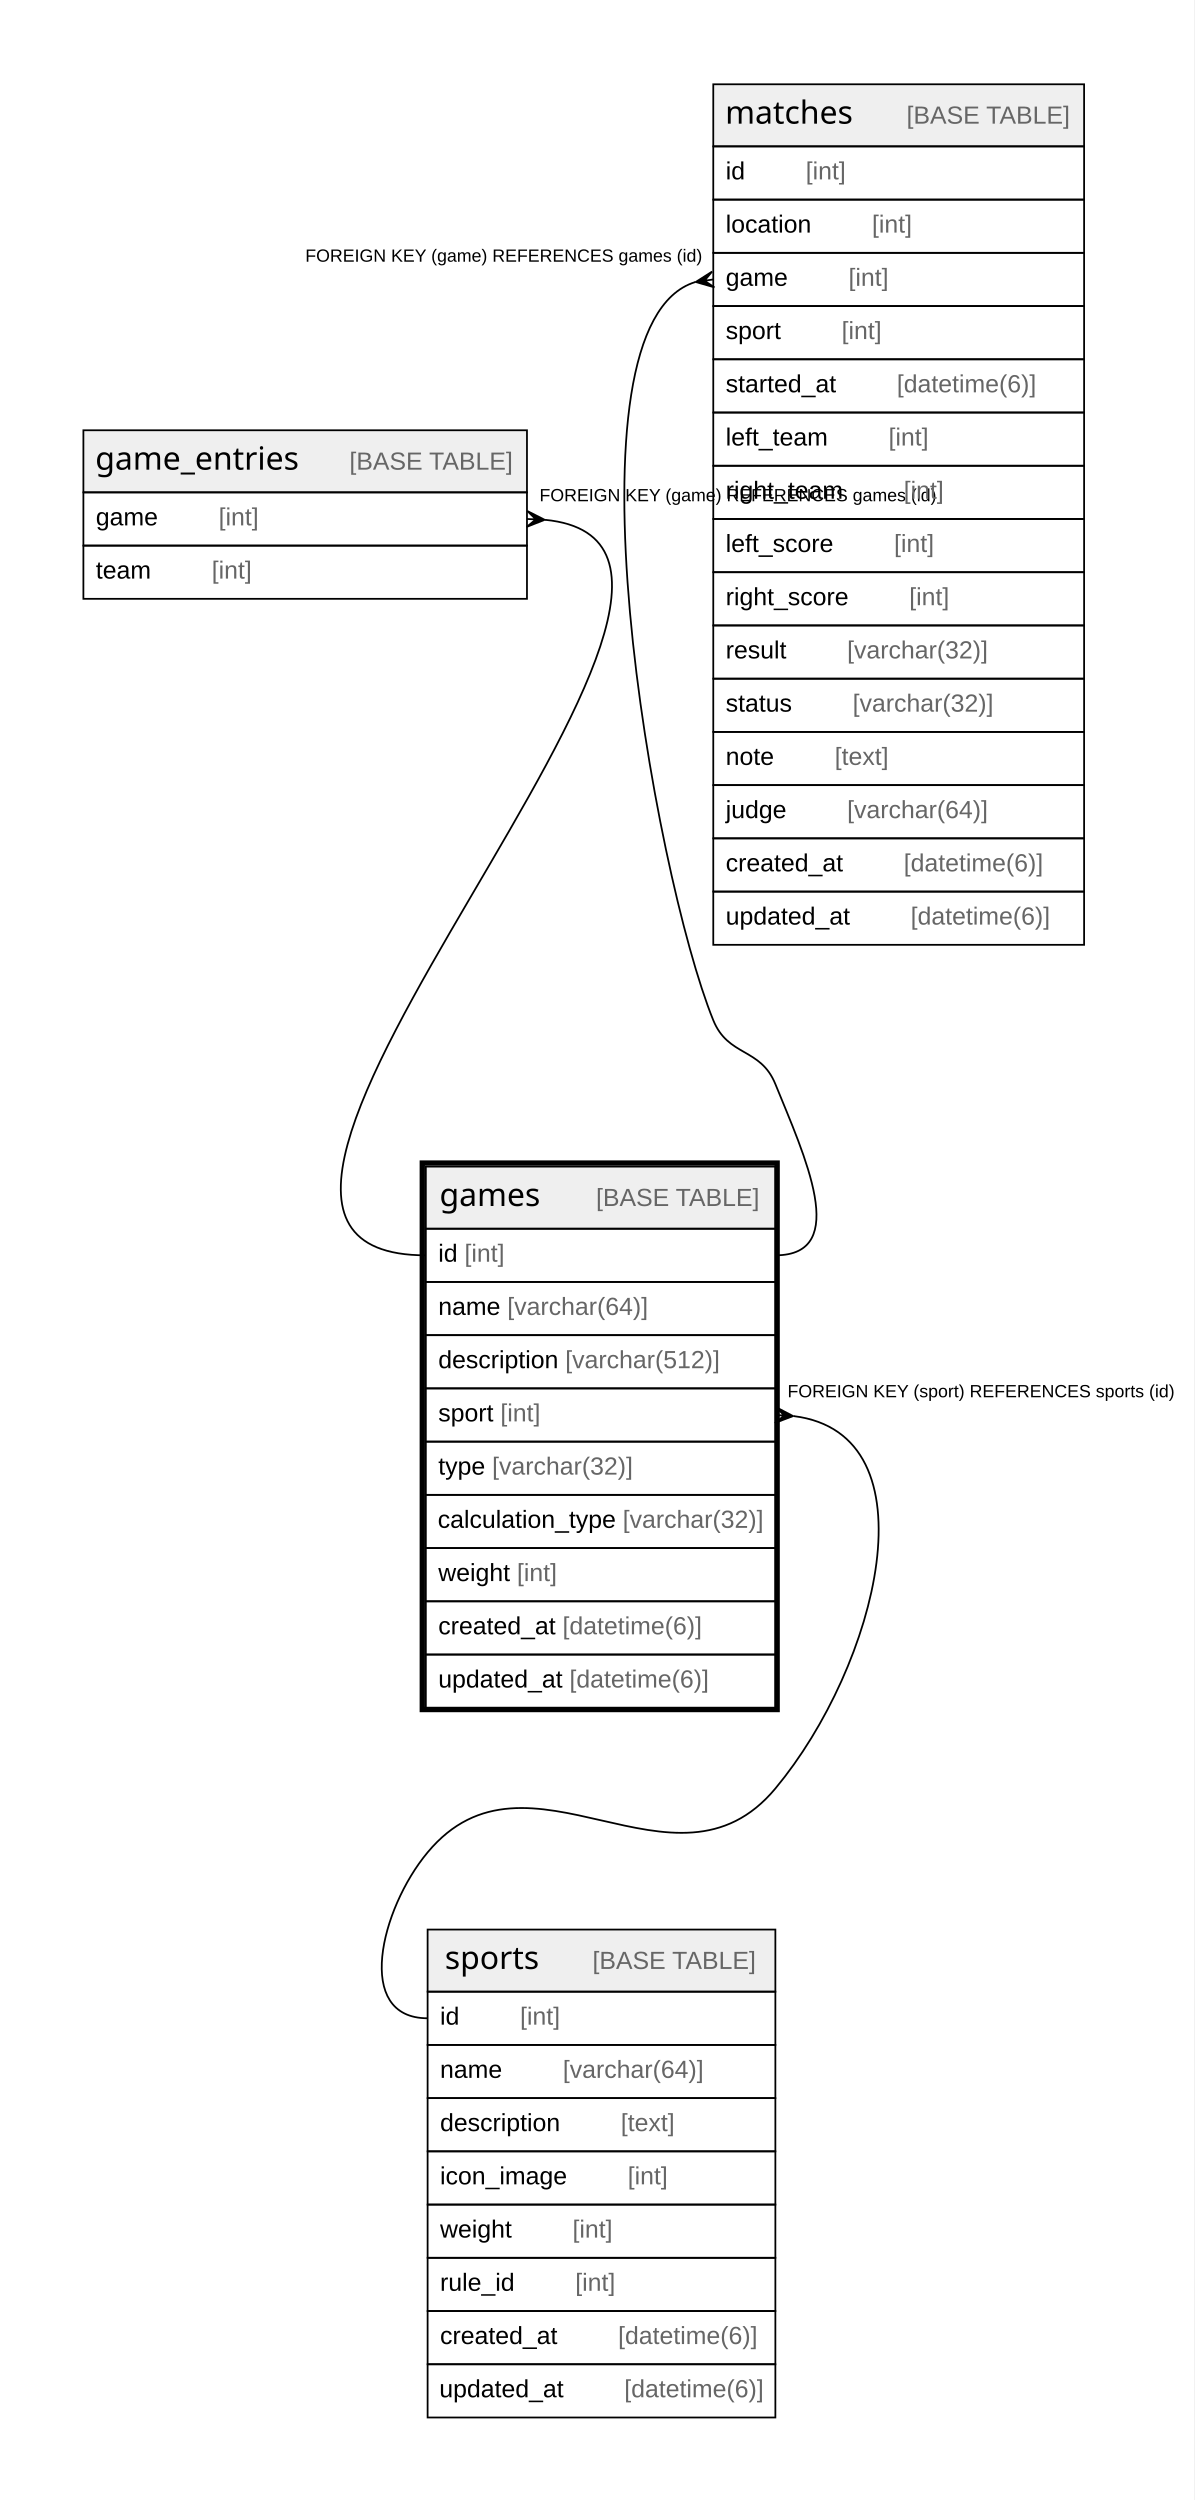
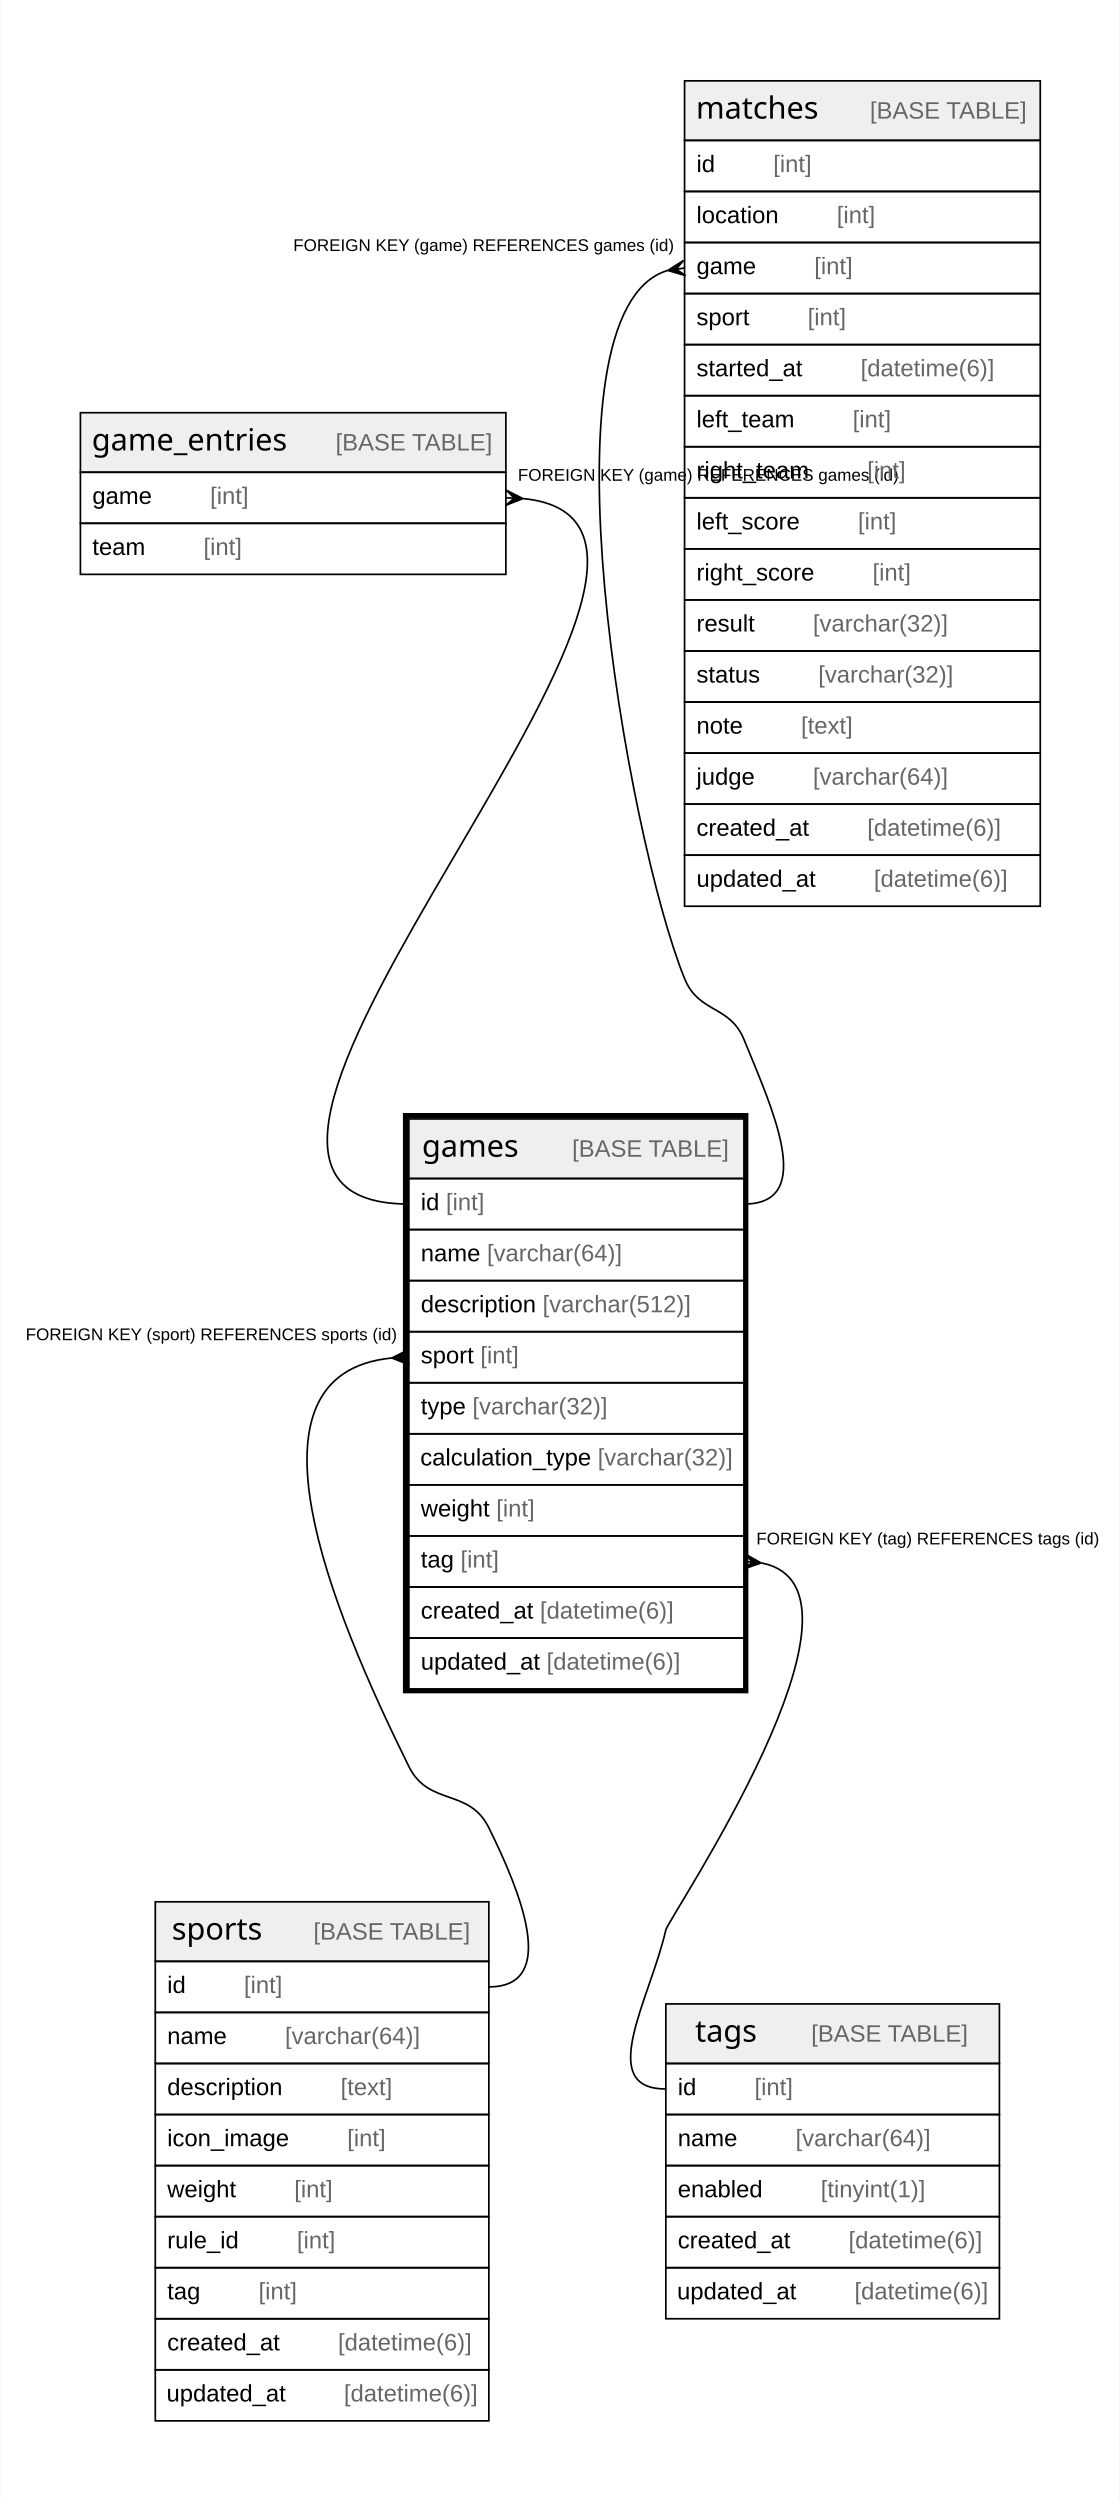
- <svg xmlns="http://www.w3.org/2000/svg" width="673pt" height="1409pt" viewBox="0.00 0.00 673.00 1409.00">
-   <g id="graph0" class="graph" transform="scale(1 1) rotate(0) translate(4 1405)">
-     <polygon fill="#ffffff" stroke="transparent" points="-4,4 -4,-1405 669,-1405 669,4 -4,4" />
+ <svg xmlns="http://www.w3.org/2000/svg" width="658pt" height="1469pt" viewBox="0.00 0.00 657.50 1469.00">
+   <g id="graph0" class="graph" transform="scale(1 1) rotate(0) translate(4 1465)">
+     <polygon fill="#ffffff" stroke="transparent" points="-4,4 -4,-1465 653.5,-1465 653.5,4 -4,4" />
    <g id="node1" class="node">
-       <polygon fill="#efefef" stroke="transparent" points="236,-712.5 236,-747.5 433,-747.5 433,-712.5 236,-712.5" />
-       <polygon fill="none" stroke="#000000" points="236,-712.5 236,-747.5 433,-747.5 433,-712.5 236,-712.5" />
-       <text text-anchor="start" x="243.711" y="-725.3" font-family="Arial Bold" font-size="18.00" fill="#000000">games</text>
-       <text text-anchor="start" x="297.721" y="-725.3" font-family="Arial" font-size="14.00" fill="#000000">    </text>
-       <text text-anchor="start" x="331.926" y="-725.3" font-family="Arial" font-size="14.00" fill="#666666">[BASE TABLE]</text>
+       <polygon fill="#efefef" stroke="transparent" points="236,-772.5 236,-807.5 433,-807.5 433,-772.5 236,-772.5" />
+       <polygon fill="none" stroke="#000000" points="236,-772.5 236,-807.5 433,-807.5 433,-772.5 236,-772.5" />
+       <text text-anchor="start" x="243.711" y="-785.3" font-family="Arial Bold" font-size="18.00" fill="#000000">games</text>
+       <text text-anchor="start" x="297.721" y="-785.3" font-family="Arial" font-size="14.00" fill="#000000">    </text>
+       <text text-anchor="start" x="331.926" y="-785.3" font-family="Arial" font-size="14.00" fill="#666666">[BASE TABLE]</text>
+       <polygon fill="none" stroke="#000000" points="236,-742.5 236,-772.5 433,-772.5 433,-742.5 236,-742.5" />
+       <text text-anchor="start" x="243" y="-753.9" font-family="Arial" font-size="14.00" fill="#000000">id </text>
+       <text text-anchor="start" x="257.78" y="-753.9" font-family="Arial" font-size="14.00" fill="#666666">[int]</text>
+       <polygon fill="none" stroke="#000000" points="236,-712.5 236,-742.5 433,-742.5 433,-712.5 236,-712.5" />
+       <text text-anchor="start" x="243" y="-723.9" font-family="Arial" font-size="14.00" fill="#000000">name </text>
+       <text text-anchor="start" x="281.899" y="-723.9" font-family="Arial" font-size="14.00" fill="#666666">[varchar(64)]</text>
      <polygon fill="none" stroke="#000000" points="236,-682.5 236,-712.5 433,-712.5 433,-682.5 236,-682.5" />
-       <text text-anchor="start" x="243" y="-693.9" font-family="Arial" font-size="14.00" fill="#000000">id </text>
-       <text text-anchor="start" x="257.78" y="-693.9" font-family="Arial" font-size="14.00" fill="#666666">[int]</text>
+       <text text-anchor="start" x="243" y="-693.9" font-family="Arial" font-size="14.00" fill="#000000">description </text>
+       <text text-anchor="start" x="314.568" y="-693.9" font-family="Arial" font-size="14.00" fill="#666666">[varchar(512)]</text>
      <polygon fill="none" stroke="#000000" points="236,-652.5 236,-682.5 433,-682.5 433,-652.5 236,-652.5" />
-       <text text-anchor="start" x="243" y="-663.9" font-family="Arial" font-size="14.00" fill="#000000">name </text>
-       <text text-anchor="start" x="281.899" y="-663.9" font-family="Arial" font-size="14.00" fill="#666666">[varchar(64)]</text>
+       <text text-anchor="start" x="243" y="-663.9" font-family="Arial" font-size="14.00" fill="#000000">sport </text>
+       <text text-anchor="start" x="278.007" y="-663.9" font-family="Arial" font-size="14.00" fill="#666666">[int]</text>
      <polygon fill="none" stroke="#000000" points="236,-622.5 236,-652.5 433,-652.5 433,-622.5 236,-622.5" />
-       <text text-anchor="start" x="243" y="-633.9" font-family="Arial" font-size="14.00" fill="#000000">description </text>
-       <text text-anchor="start" x="314.568" y="-633.9" font-family="Arial" font-size="14.00" fill="#666666">[varchar(512)]</text>
+       <text text-anchor="start" x="243" y="-633.9" font-family="Arial" font-size="14.00" fill="#000000">type </text>
+       <text text-anchor="start" x="273.346" y="-633.9" font-family="Arial" font-size="14.00" fill="#666666">[varchar(32)]</text>
      <polygon fill="none" stroke="#000000" points="236,-592.5 236,-622.5 433,-622.5 433,-592.5 236,-592.5" />
-       <text text-anchor="start" x="243" y="-603.9" font-family="Arial" font-size="14.00" fill="#000000">sport </text>
-       <text text-anchor="start" x="278.007" y="-603.9" font-family="Arial" font-size="14.00" fill="#666666">[int]</text>
+       <text text-anchor="start" x="242.706" y="-603.9" font-family="Arial" font-size="14.00" fill="#000000">calculation_type </text>
+       <text text-anchor="start" x="346.958" y="-603.9" font-family="Arial" font-size="14.00" fill="#666666">[varchar(32)]</text>
      <polygon fill="none" stroke="#000000" points="236,-562.5 236,-592.5 433,-592.5 433,-562.5 236,-562.5" />
-       <text text-anchor="start" x="243" y="-573.9" font-family="Arial" font-size="14.00" fill="#000000">type </text>
-       <text text-anchor="start" x="273.346" y="-573.9" font-family="Arial" font-size="14.00" fill="#666666">[varchar(32)]</text>
+       <text text-anchor="start" x="243" y="-573.9" font-family="Arial" font-size="14.00" fill="#000000">weight </text>
+       <text text-anchor="start" x="287.342" y="-573.9" font-family="Arial" font-size="14.00" fill="#666666">[int]</text>
      <polygon fill="none" stroke="#000000" points="236,-532.5 236,-562.5 433,-562.5 433,-532.5 236,-532.5" />
-       <text text-anchor="start" x="242.706" y="-543.9" font-family="Arial" font-size="14.00" fill="#000000">calculation_type </text>
-       <text text-anchor="start" x="346.958" y="-543.9" font-family="Arial" font-size="14.00" fill="#666666">[varchar(32)]</text>
+       <text text-anchor="start" x="243" y="-543.9" font-family="Arial" font-size="14.00" fill="#000000">tag </text>
+       <text text-anchor="start" x="266.346" y="-543.9" font-family="Arial" font-size="14.00" fill="#666666">[int]</text>
      <polygon fill="none" stroke="#000000" points="236,-502.5 236,-532.5 433,-532.5 433,-502.5 236,-502.5" />
-       <text text-anchor="start" x="243" y="-513.9" font-family="Arial" font-size="14.00" fill="#000000">weight </text>
-       <text text-anchor="start" x="287.342" y="-513.9" font-family="Arial" font-size="14.00" fill="#666666">[int]</text>
+       <text text-anchor="start" x="243" y="-513.9" font-family="Arial" font-size="14.00" fill="#000000">created_at </text>
+       <text text-anchor="start" x="313.028" y="-513.9" font-family="Arial" font-size="14.00" fill="#666666">[datetime(6)]</text>
      <polygon fill="none" stroke="#000000" points="236,-472.5 236,-502.5 433,-502.5 433,-472.5 236,-472.5" />
-       <text text-anchor="start" x="243" y="-483.9" font-family="Arial" font-size="14.00" fill="#000000">created_at </text>
-       <text text-anchor="start" x="313.028" y="-483.9" font-family="Arial" font-size="14.00" fill="#666666">[datetime(6)]</text>
-       <polygon fill="none" stroke="#000000" points="236,-442.5 236,-472.5 433,-472.5 433,-442.5 236,-442.5" />
-       <text text-anchor="start" x="243" y="-453.9" font-family="Arial" font-size="14.00" fill="#000000">updated_at </text>
-       <text text-anchor="start" x="316.933" y="-453.9" font-family="Arial" font-size="14.00" fill="#666666">[datetime(6)]</text>
-       <polygon fill="none" stroke="#000000" stroke-width="3" points="234,-441.5 234,-749.5 434,-749.5 434,-441.5 234,-441.5" />
+       <text text-anchor="start" x="243" y="-483.9" font-family="Arial" font-size="14.00" fill="#000000">updated_at </text>
+       <text text-anchor="start" x="316.933" y="-483.9" font-family="Arial" font-size="14.00" fill="#666666">[datetime(6)]</text>
+       <polygon fill="none" stroke="#000000" stroke-width="3" points="234,-471.5 234,-809.5 434,-809.5 434,-471.5 234,-471.5" />
    </g>
    <g id="node4" class="node">
-       <polygon fill="#efefef" stroke="transparent" points="237,-282.5 237,-317.5 433,-317.5 433,-282.5 237,-282.5" />
-       <polygon fill="none" stroke="#000000" points="237,-282.5 237,-317.5 433,-317.5 433,-282.5 237,-282.5" />
-       <text text-anchor="start" x="246.713" y="-295.3" font-family="Arial Bold" font-size="18.00" fill="#000000">sports</text>
-       <text text-anchor="start" x="295.719" y="-295.3" font-family="Arial" font-size="14.00" fill="#000000">    </text>
-       <text text-anchor="start" x="329.924" y="-295.3" font-family="Arial" font-size="14.00" fill="#666666">[BASE TABLE]</text>
-       <polygon fill="none" stroke="#000000" points="237,-252.5 237,-282.5 433,-282.5 433,-252.5 237,-252.5" />
-       <text text-anchor="start" x="244" y="-263.9" font-family="Arial" font-size="14.00" fill="#000000">id    </text>
-       <text text-anchor="start" x="289.094" y="-263.9" font-family="Arial" font-size="14.00" fill="#666666">[int]</text>
-       <polygon fill="none" stroke="#000000" points="237,-222.5 237,-252.5 433,-252.5 433,-222.5 237,-222.5" />
-       <text text-anchor="start" x="244" y="-233.9" font-family="Arial" font-size="14.00" fill="#000000">name    </text>
-       <text text-anchor="start" x="313.213" y="-233.9" font-family="Arial" font-size="14.00" fill="#666666">[varchar(64)]</text>
-       <polygon fill="none" stroke="#000000" points="237,-192.5 237,-222.5 433,-222.5 433,-192.5 237,-192.5" />
-       <text text-anchor="start" x="244" y="-203.9" font-family="Arial" font-size="14.00" fill="#000000">description    </text>
-       <text text-anchor="start" x="345.882" y="-203.9" font-family="Arial" font-size="14.00" fill="#666666">[text]</text>
-       <polygon fill="none" stroke="#000000" points="237,-162.5 237,-192.5 433,-192.5 433,-162.5 237,-162.5" />
-       <text text-anchor="start" x="244" y="-173.9" font-family="Arial" font-size="14.00" fill="#000000">icon_image    </text>
-       <text text-anchor="start" x="349.774" y="-173.9" font-family="Arial" font-size="14.00" fill="#666666">[int]</text>
-       <polygon fill="none" stroke="#000000" points="237,-132.5 237,-162.5 433,-162.5 433,-132.5 237,-132.5" />
-       <text text-anchor="start" x="244" y="-143.9" font-family="Arial" font-size="14.00" fill="#000000">weight    </text>
-       <text text-anchor="start" x="318.656" y="-143.9" font-family="Arial" font-size="14.00" fill="#666666">[int]</text>
-       <polygon fill="none" stroke="#000000" points="237,-102.5 237,-132.5 433,-132.5 433,-102.5 237,-102.5" />
-       <text text-anchor="start" x="244" y="-113.9" font-family="Arial" font-size="14.00" fill="#000000">rule_id    </text>
-       <text text-anchor="start" x="320.209" y="-113.9" font-family="Arial" font-size="14.00" fill="#666666">[int]</text>
-       <polygon fill="none" stroke="#000000" points="237,-72.5 237,-102.5 433,-102.5 433,-72.5 237,-72.5" />
-       <text text-anchor="start" x="244" y="-83.9" font-family="Arial" font-size="14.00" fill="#000000">created_at    </text>
-       <text text-anchor="start" x="344.342" y="-83.9" font-family="Arial" font-size="14.00" fill="#666666">[datetime(6)]</text>
-       <polygon fill="none" stroke="#000000" points="237,-42.5 237,-72.5 433,-72.5 433,-42.5 237,-42.5" />
-       <text text-anchor="start" x="243.595" y="-53.9" font-family="Arial" font-size="14.00" fill="#000000">updated_at    </text>
-       <text text-anchor="start" x="347.841" y="-53.9" font-family="Arial" font-size="14.00" fill="#666666">[datetime(6)]</text>
+       <polygon fill="#efefef" stroke="transparent" points="87,-312.5 87,-347.5 283,-347.5 283,-312.5 87,-312.5" />
+       <polygon fill="none" stroke="#000000" points="87,-312.5 87,-347.5 283,-347.5 283,-312.5 87,-312.5" />
+       <text text-anchor="start" x="96.713" y="-325.3" font-family="Arial Bold" font-size="18.00" fill="#000000">sports</text>
+       <text text-anchor="start" x="145.719" y="-325.3" font-family="Arial" font-size="14.00" fill="#000000">    </text>
+       <text text-anchor="start" x="179.924" y="-325.3" font-family="Arial" font-size="14.00" fill="#666666">[BASE TABLE]</text>
+       <polygon fill="none" stroke="#000000" points="87,-282.5 87,-312.5 283,-312.5 283,-282.5 87,-282.5" />
+       <text text-anchor="start" x="94" y="-293.9" font-family="Arial" font-size="14.00" fill="#000000">id    </text>
+       <text text-anchor="start" x="139.094" y="-293.9" font-family="Arial" font-size="14.00" fill="#666666">[int]</text>
+       <polygon fill="none" stroke="#000000" points="87,-252.5 87,-282.5 283,-282.5 283,-252.5 87,-252.5" />
+       <text text-anchor="start" x="94" y="-263.9" font-family="Arial" font-size="14.00" fill="#000000">name    </text>
+       <text text-anchor="start" x="163.213" y="-263.9" font-family="Arial" font-size="14.00" fill="#666666">[varchar(64)]</text>
+       <polygon fill="none" stroke="#000000" points="87,-222.5 87,-252.5 283,-252.5 283,-222.5 87,-222.5" />
+       <text text-anchor="start" x="94" y="-233.9" font-family="Arial" font-size="14.00" fill="#000000">description    </text>
+       <text text-anchor="start" x="195.882" y="-233.9" font-family="Arial" font-size="14.00" fill="#666666">[text]</text>
+       <polygon fill="none" stroke="#000000" points="87,-192.5 87,-222.5 283,-222.5 283,-192.5 87,-192.5" />
+       <text text-anchor="start" x="94" y="-203.9" font-family="Arial" font-size="14.00" fill="#000000">icon_image    </text>
+       <text text-anchor="start" x="199.774" y="-203.9" font-family="Arial" font-size="14.00" fill="#666666">[int]</text>
+       <polygon fill="none" stroke="#000000" points="87,-162.5 87,-192.5 283,-192.5 283,-162.5 87,-162.5" />
+       <text text-anchor="start" x="94" y="-173.9" font-family="Arial" font-size="14.00" fill="#000000">weight    </text>
+       <text text-anchor="start" x="168.656" y="-173.9" font-family="Arial" font-size="14.00" fill="#666666">[int]</text>
+       <polygon fill="none" stroke="#000000" points="87,-132.5 87,-162.5 283,-162.5 283,-132.5 87,-132.5" />
+       <text text-anchor="start" x="94" y="-143.9" font-family="Arial" font-size="14.00" fill="#000000">rule_id    </text>
+       <text text-anchor="start" x="170.209" y="-143.9" font-family="Arial" font-size="14.00" fill="#666666">[int]</text>
+       <polygon fill="none" stroke="#000000" points="87,-102.5 87,-132.5 283,-132.5 283,-102.5 87,-102.5" />
+       <text text-anchor="start" x="94" y="-113.9" font-family="Arial" font-size="14.00" fill="#000000">tag    </text>
+       <text text-anchor="start" x="147.661" y="-113.9" font-family="Arial" font-size="14.00" fill="#666666">[int]</text>
+       <polygon fill="none" stroke="#000000" points="87,-72.5 87,-102.5 283,-102.5 283,-72.5 87,-72.5" />
+       <text text-anchor="start" x="94" y="-83.9" font-family="Arial" font-size="14.00" fill="#000000">created_at    </text>
+       <text text-anchor="start" x="194.342" y="-83.9" font-family="Arial" font-size="14.00" fill="#666666">[datetime(6)]</text>
+       <polygon fill="none" stroke="#000000" points="87,-42.5 87,-72.5 283,-72.5 283,-42.5 87,-42.5" />
+       <text text-anchor="start" x="93.595" y="-53.9" font-family="Arial" font-size="14.00" fill="#000000">updated_at    </text>
+       <text text-anchor="start" x="197.841" y="-53.9" font-family="Arial" font-size="14.00" fill="#666666">[datetime(6)]</text>
    </g>
    <g id="edge3" class="edge">
-       <path fill="none" stroke="#000000" d="M443.387,-606.878C523.885,-596.772 490.542,-466.073 433,-397 376.311,-328.951 293.689,-429.049 237,-361 210.402,-329.072 195.444,-267.5 237,-267.5" />
-       <polygon fill="#000000" stroke="#000000" points="442.982,-606.902 432.731,-603.008 437.991,-607.201 433,-607.5 433,-607.5 433,-607.5 437.991,-607.201 433.269,-611.992 442.982,-606.902 442.982,-606.902" />
-       <text text-anchor="start" x="439.834" y="-617.5" font-family="Arial" font-size="10.00" fill="#000000">FOREIGN KEY (sport) REFERENCES sports (id)</text>
+       <path fill="none" stroke="#000000" d="M225.897,-667.029C133.054,-657.948 190.254,-519.663 236,-427 247.648,-403.406 271.352,-414.594 283,-391 301.396,-353.738 324.556,-297.5 283,-297.5" />
+       <polygon fill="#000000" stroke="#000000" points="226.011,-667.034 235.79,-671.995 231.005,-667.267 236,-667.5 236,-667.5 236,-667.5 231.005,-667.267 236.21,-663.005 226.011,-667.034 226.011,-667.034" />
+       <text text-anchor="start" x="10.835" y="-677.5" font-family="Arial" font-size="10.00" fill="#000000">FOREIGN KEY (sport) REFERENCES sports (id)</text>
+     </g>
+     <g id="node5" class="node">
+       <polygon fill="#efefef" stroke="transparent" points="387,-252.5 387,-287.5 583,-287.5 583,-252.5 387,-252.5" />
+       <polygon fill="none" stroke="#000000" points="387,-252.5 387,-287.5 583,-287.5 583,-252.5 387,-252.5" />
+       <text text-anchor="start" x="404.209" y="-265.3" font-family="Arial Bold" font-size="18.00" fill="#000000">tags</text>
+       <text text-anchor="start" x="438.223" y="-265.3" font-family="Arial" font-size="14.00" fill="#000000">    </text>
+       <text text-anchor="start" x="472.428" y="-265.3" font-family="Arial" font-size="14.00" fill="#666666">[BASE TABLE]</text>
+       <polygon fill="none" stroke="#000000" points="387,-222.5 387,-252.5 583,-252.5 583,-222.5 387,-222.5" />
+       <text text-anchor="start" x="394" y="-233.9" font-family="Arial" font-size="14.00" fill="#000000">id    </text>
+       <text text-anchor="start" x="439.094" y="-233.9" font-family="Arial" font-size="14.00" fill="#666666">[int]</text>
+       <polygon fill="none" stroke="#000000" points="387,-192.5 387,-222.5 583,-222.5 583,-192.5 387,-192.5" />
+       <text text-anchor="start" x="394" y="-203.9" font-family="Arial" font-size="14.00" fill="#000000">name    </text>
+       <text text-anchor="start" x="463.213" y="-203.9" font-family="Arial" font-size="14.00" fill="#666666">[varchar(64)]</text>
+       <polygon fill="none" stroke="#000000" points="387,-162.5 387,-192.5 583,-192.5 583,-162.5 387,-162.5" />
+       <text text-anchor="start" x="394" y="-173.9" font-family="Arial" font-size="14.00" fill="#000000">enabled    </text>
+       <text text-anchor="start" x="478.007" y="-173.9" font-family="Arial" font-size="14.00" fill="#666666">[tinyint(1)]</text>
+       <polygon fill="none" stroke="#000000" points="387,-132.5 387,-162.5 583,-162.5 583,-132.5 387,-132.5" />
+       <text text-anchor="start" x="394" y="-143.9" font-family="Arial" font-size="14.00" fill="#000000">created_at    </text>
+       <text text-anchor="start" x="494.342" y="-143.9" font-family="Arial" font-size="14.00" fill="#666666">[datetime(6)]</text>
+       <polygon fill="none" stroke="#000000" points="387,-102.5 387,-132.5 583,-132.5 583,-102.5 387,-102.5" />
+       <text text-anchor="start" x="393.595" y="-113.9" font-family="Arial" font-size="14.00" fill="#000000">updated_at    </text>
+       <text text-anchor="start" x="497.841" y="-113.9" font-family="Arial" font-size="14.00" fill="#666666">[datetime(6)]</text>
+     </g>
+     <g id="edge4" class="edge">
+       <path fill="none" stroke="#000000" d="M443.357,-546.567C519.668,-531.474 388.623,-338.144 387,-331 377.793,-290.477 345.444,-237.5 387,-237.5" />
+       <polygon fill="#000000" stroke="#000000" points="442.96,-546.603 432.596,-543.018 437.98,-547.052 433,-547.5 433,-547.5 433,-547.5 437.98,-547.052 433.404,-551.982 442.96,-546.603 442.96,-546.603" />
+       <text text-anchor="start" x="440.163" y="-557.5" font-family="Arial" font-size="10.00" fill="#000000">FOREIGN KEY (tag) REFERENCES tags (id)</text>
    </g>
    <g id="node2" class="node">
-       <polygon fill="#efefef" stroke="transparent" points="43,-1127.5 43,-1162.5 293,-1162.5 293,-1127.5 43,-1127.5" />
-       <polygon fill="none" stroke="#000000" points="43,-1127.5 43,-1162.5 293,-1162.5 293,-1127.5 43,-1127.5" />
-       <text text-anchor="start" x="49.704" y="-1140.3" font-family="Arial Bold" font-size="18.00" fill="#000000">game_entries</text>
-       <text text-anchor="start" x="158.728" y="-1140.3" font-family="Arial" font-size="14.00" fill="#000000">    </text>
-       <text text-anchor="start" x="192.933" y="-1140.3" font-family="Arial" font-size="14.00" fill="#666666">[BASE TABLE]</text>
-       <polygon fill="none" stroke="#000000" points="43,-1097.5 43,-1127.5 293,-1127.5 293,-1097.5 43,-1097.5" />
-       <text text-anchor="start" x="50" y="-1108.9" font-family="Arial" font-size="14.00" fill="#000000">game    </text>
-       <text text-anchor="start" x="119.213" y="-1108.9" font-family="Arial" font-size="14.00" fill="#666666">[int]</text>
-       <polygon fill="none" stroke="#000000" points="43,-1067.5 43,-1097.5 293,-1097.5 293,-1067.5 43,-1067.5" />
-       <text text-anchor="start" x="50" y="-1078.9" font-family="Arial" font-size="14.00" fill="#000000">team    </text>
-       <text text-anchor="start" x="115.321" y="-1078.9" font-family="Arial" font-size="14.00" fill="#666666">[int]</text>
+       <polygon fill="#efefef" stroke="transparent" points="43,-1187.5 43,-1222.5 293,-1222.5 293,-1187.5 43,-1187.5" />
+       <polygon fill="none" stroke="#000000" points="43,-1187.5 43,-1222.5 293,-1222.5 293,-1187.5 43,-1187.5" />
+       <text text-anchor="start" x="49.704" y="-1200.3" font-family="Arial Bold" font-size="18.00" fill="#000000">game_entries</text>
+       <text text-anchor="start" x="158.728" y="-1200.3" font-family="Arial" font-size="14.00" fill="#000000">    </text>
+       <text text-anchor="start" x="192.933" y="-1200.3" font-family="Arial" font-size="14.00" fill="#666666">[BASE TABLE]</text>
+       <polygon fill="none" stroke="#000000" points="43,-1157.5 43,-1187.5 293,-1187.5 293,-1157.5 43,-1157.5" />
+       <text text-anchor="start" x="50" y="-1168.9" font-family="Arial" font-size="14.00" fill="#000000">game    </text>
+       <text text-anchor="start" x="119.213" y="-1168.9" font-family="Arial" font-size="14.00" fill="#666666">[int]</text>
+       <polygon fill="none" stroke="#000000" points="43,-1127.5 43,-1157.5 293,-1157.5 293,-1127.5 43,-1127.5" />
+       <text text-anchor="start" x="50" y="-1138.9" font-family="Arial" font-size="14.00" fill="#000000">team    </text>
+       <text text-anchor="start" x="115.321" y="-1138.9" font-family="Arial" font-size="14.00" fill="#666666">[int]</text>
    </g>
    <g id="edge1" class="edge">
-       <path fill="none" stroke="#000000" d="M303.214,-1112.031C462.639,-1096.447 53.46,-697.5 236,-697.5" />
-       <polygon fill="#000000" stroke="#000000" points="302.99,-1112.041 292.794,-1108.005 297.995,-1112.271 293,-1112.5 293,-1112.5 293,-1112.5 297.995,-1112.271 293.206,-1116.995 302.99,-1112.041 302.99,-1112.041" />
-       <text text-anchor="start" x="300.055" y="-1122.5" font-family="Arial" font-size="10.00" fill="#000000">FOREIGN KEY (game) REFERENCES games (id)</text>
+       <path fill="none" stroke="#000000" d="M303.214,-1172.031C462.639,-1156.447 53.46,-757.5 236,-757.5" />
+       <polygon fill="#000000" stroke="#000000" points="302.99,-1172.041 292.794,-1168.005 297.995,-1172.271 293,-1172.5 293,-1172.5 293,-1172.5 297.995,-1172.271 293.206,-1176.995 302.99,-1172.041 302.99,-1172.041" />
+       <text text-anchor="start" x="300.055" y="-1182.5" font-family="Arial" font-size="10.00" fill="#000000">FOREIGN KEY (game) REFERENCES games (id)</text>
    </g>
    <g id="node3" class="node">
-       <polygon fill="#efefef" stroke="transparent" points="398,-1322.5 398,-1357.5 607,-1357.5 607,-1322.5 398,-1322.5" />
-       <polygon fill="none" stroke="#000000" points="398,-1322.5 398,-1357.5 607,-1357.5 607,-1322.5 398,-1322.5" />
-       <text text-anchor="start" x="404.709" y="-1335.3" font-family="Arial Bold" font-size="18.00" fill="#000000">matches</text>
-       <text text-anchor="start" x="472.723" y="-1335.3" font-family="Arial" font-size="14.00" fill="#000000">    </text>
-       <text text-anchor="start" x="506.927" y="-1335.3" font-family="Arial" font-size="14.00" fill="#666666">[BASE TABLE]</text>
+       <polygon fill="#efefef" stroke="transparent" points="398,-1382.5 398,-1417.5 607,-1417.5 607,-1382.5 398,-1382.5" />
+       <polygon fill="none" stroke="#000000" points="398,-1382.5 398,-1417.5 607,-1417.5 607,-1382.5 398,-1382.5" />
+       <text text-anchor="start" x="404.709" y="-1395.3" font-family="Arial Bold" font-size="18.00" fill="#000000">matches</text>
+       <text text-anchor="start" x="472.723" y="-1395.3" font-family="Arial" font-size="14.00" fill="#000000">    </text>
+       <text text-anchor="start" x="506.927" y="-1395.3" font-family="Arial" font-size="14.00" fill="#666666">[BASE TABLE]</text>
+       <polygon fill="none" stroke="#000000" points="398,-1352.5 398,-1382.5 607,-1382.5 607,-1352.5 398,-1352.5" />
+       <text text-anchor="start" x="405" y="-1363.9" font-family="Arial" font-size="14.00" fill="#000000">id    </text>
+       <text text-anchor="start" x="450.094" y="-1363.9" font-family="Arial" font-size="14.00" fill="#666666">[int]</text>
+       <polygon fill="none" stroke="#000000" points="398,-1322.5 398,-1352.5 607,-1352.5 607,-1322.5 398,-1322.5" />
+       <text text-anchor="start" x="405" y="-1333.9" font-family="Arial" font-size="14.00" fill="#000000">location    </text>
+       <text text-anchor="start" x="487.439" y="-1333.9" font-family="Arial" font-size="14.00" fill="#666666">[int]</text>
      <polygon fill="none" stroke="#000000" points="398,-1292.5 398,-1322.5 607,-1322.5 607,-1292.5 398,-1292.5" />
-       <text text-anchor="start" x="405" y="-1303.9" font-family="Arial" font-size="14.00" fill="#000000">id    </text>
-       <text text-anchor="start" x="450.094" y="-1303.9" font-family="Arial" font-size="14.00" fill="#666666">[int]</text>
+       <text text-anchor="start" x="405" y="-1303.9" font-family="Arial" font-size="14.00" fill="#000000">game    </text>
+       <text text-anchor="start" x="474.213" y="-1303.9" font-family="Arial" font-size="14.00" fill="#666666">[int]</text>
      <polygon fill="none" stroke="#000000" points="398,-1262.5 398,-1292.5 607,-1292.5 607,-1262.5 398,-1262.5" />
-       <text text-anchor="start" x="405" y="-1273.9" font-family="Arial" font-size="14.00" fill="#000000">location    </text>
-       <text text-anchor="start" x="487.439" y="-1273.9" font-family="Arial" font-size="14.00" fill="#666666">[int]</text>
+       <text text-anchor="start" x="405" y="-1273.9" font-family="Arial" font-size="14.00" fill="#000000">sport    </text>
+       <text text-anchor="start" x="470.321" y="-1273.9" font-family="Arial" font-size="14.00" fill="#666666">[int]</text>
      <polygon fill="none" stroke="#000000" points="398,-1232.5 398,-1262.5 607,-1262.5 607,-1232.5 398,-1232.5" />
-       <text text-anchor="start" x="405" y="-1243.9" font-family="Arial" font-size="14.00" fill="#000000">game    </text>
-       <text text-anchor="start" x="474.213" y="-1243.9" font-family="Arial" font-size="14.00" fill="#666666">[int]</text>
+       <text text-anchor="start" x="405" y="-1243.9" font-family="Arial" font-size="14.00" fill="#000000">started_at    </text>
+       <text text-anchor="start" x="501.45" y="-1243.9" font-family="Arial" font-size="14.00" fill="#666666">[datetime(6)]</text>
      <polygon fill="none" stroke="#000000" points="398,-1202.5 398,-1232.5 607,-1232.5 607,-1202.5 398,-1202.5" />
-       <text text-anchor="start" x="405" y="-1213.9" font-family="Arial" font-size="14.00" fill="#000000">sport    </text>
-       <text text-anchor="start" x="470.321" y="-1213.9" font-family="Arial" font-size="14.00" fill="#666666">[int]</text>
+       <text text-anchor="start" x="405" y="-1213.9" font-family="Arial" font-size="14.00" fill="#000000">left_team    </text>
+       <text text-anchor="start" x="496.774" y="-1213.9" font-family="Arial" font-size="14.00" fill="#666666">[int]</text>
      <polygon fill="none" stroke="#000000" points="398,-1172.5 398,-1202.5 607,-1202.5 607,-1172.5 398,-1172.5" />
-       <text text-anchor="start" x="405" y="-1183.9" font-family="Arial" font-size="14.00" fill="#000000">started_at    </text>
-       <text text-anchor="start" x="501.45" y="-1183.9" font-family="Arial" font-size="14.00" fill="#666666">[datetime(6)]</text>
+       <text text-anchor="start" x="405" y="-1183.9" font-family="Arial" font-size="14.00" fill="#000000">right_team    </text>
+       <text text-anchor="start" x="505.327" y="-1183.9" font-family="Arial" font-size="14.00" fill="#666666">[int]</text>
      <polygon fill="none" stroke="#000000" points="398,-1142.5 398,-1172.5 607,-1172.5 607,-1142.5 398,-1142.5" />
-       <text text-anchor="start" x="405" y="-1153.9" font-family="Arial" font-size="14.00" fill="#000000">left_team    </text>
-       <text text-anchor="start" x="496.774" y="-1153.9" font-family="Arial" font-size="14.00" fill="#666666">[int]</text>
+       <text text-anchor="start" x="405" y="-1153.9" font-family="Arial" font-size="14.00" fill="#000000">left_score    </text>
+       <text text-anchor="start" x="499.884" y="-1153.9" font-family="Arial" font-size="14.00" fill="#666666">[int]</text>
      <polygon fill="none" stroke="#000000" points="398,-1112.5 398,-1142.5 607,-1142.5 607,-1112.5 398,-1112.5" />
-       <text text-anchor="start" x="405" y="-1123.9" font-family="Arial" font-size="14.00" fill="#000000">right_team    </text>
-       <text text-anchor="start" x="505.327" y="-1123.9" font-family="Arial" font-size="14.00" fill="#666666">[int]</text>
+       <text text-anchor="start" x="405" y="-1123.9" font-family="Arial" font-size="14.00" fill="#000000">right_score    </text>
+       <text text-anchor="start" x="508.436" y="-1123.9" font-family="Arial" font-size="14.00" fill="#666666">[int]</text>
      <polygon fill="none" stroke="#000000" points="398,-1082.5 398,-1112.5 607,-1112.5 607,-1082.5 398,-1082.5" />
-       <text text-anchor="start" x="405" y="-1093.9" font-family="Arial" font-size="14.00" fill="#000000">left_score    </text>
-       <text text-anchor="start" x="499.884" y="-1093.9" font-family="Arial" font-size="14.00" fill="#666666">[int]</text>
+       <text text-anchor="start" x="405" y="-1093.9" font-family="Arial" font-size="14.00" fill="#000000">result    </text>
+       <text text-anchor="start" x="473.428" y="-1093.9" font-family="Arial" font-size="14.00" fill="#666666">[varchar(32)]</text>
      <polygon fill="none" stroke="#000000" points="398,-1052.5 398,-1082.5 607,-1082.5 607,-1052.5 398,-1052.5" />
-       <text text-anchor="start" x="405" y="-1063.9" font-family="Arial" font-size="14.00" fill="#000000">right_score    </text>
-       <text text-anchor="start" x="508.436" y="-1063.9" font-family="Arial" font-size="14.00" fill="#666666">[int]</text>
+       <text text-anchor="start" x="405" y="-1063.9" font-family="Arial" font-size="14.00" fill="#000000">status    </text>
+       <text text-anchor="start" x="476.551" y="-1063.9" font-family="Arial" font-size="14.00" fill="#666666">[varchar(32)]</text>
      <polygon fill="none" stroke="#000000" points="398,-1022.5 398,-1052.5 607,-1052.5 607,-1022.5 398,-1022.5" />
-       <text text-anchor="start" x="405" y="-1033.9" font-family="Arial" font-size="14.00" fill="#000000">result    </text>
-       <text text-anchor="start" x="473.428" y="-1033.9" font-family="Arial" font-size="14.00" fill="#666666">[varchar(32)]</text>
+       <text text-anchor="start" x="405" y="-1033.9" font-family="Arial" font-size="14.00" fill="#000000">note    </text>
+       <text text-anchor="start" x="466.443" y="-1033.9" font-family="Arial" font-size="14.00" fill="#666666">[text]</text>
      <polygon fill="none" stroke="#000000" points="398,-992.5 398,-1022.5 607,-1022.5 607,-992.5 398,-992.5" />
-       <text text-anchor="start" x="405" y="-1003.9" font-family="Arial" font-size="14.00" fill="#000000">status    </text>
-       <text text-anchor="start" x="476.551" y="-1003.9" font-family="Arial" font-size="14.00" fill="#666666">[varchar(32)]</text>
+       <text text-anchor="start" x="405" y="-1003.9" font-family="Arial" font-size="14.00" fill="#000000">judge    </text>
+       <text text-anchor="start" x="473.442" y="-1003.9" font-family="Arial" font-size="14.00" fill="#666666">[varchar(64)]</text>
      <polygon fill="none" stroke="#000000" points="398,-962.5 398,-992.5 607,-992.5 607,-962.5 398,-962.5" />
-       <text text-anchor="start" x="405" y="-973.9" font-family="Arial" font-size="14.00" fill="#000000">note    </text>
-       <text text-anchor="start" x="466.443" y="-973.9" font-family="Arial" font-size="14.00" fill="#666666">[text]</text>
+       <text text-anchor="start" x="405" y="-973.9" font-family="Arial" font-size="14.00" fill="#000000">created_at    </text>
+       <text text-anchor="start" x="505.342" y="-973.9" font-family="Arial" font-size="14.00" fill="#666666">[datetime(6)]</text>
      <polygon fill="none" stroke="#000000" points="398,-932.5 398,-962.5 607,-962.5 607,-932.5 398,-932.5" />
-       <text text-anchor="start" x="405" y="-943.9" font-family="Arial" font-size="14.00" fill="#000000">judge    </text>
-       <text text-anchor="start" x="473.442" y="-943.9" font-family="Arial" font-size="14.00" fill="#666666">[varchar(64)]</text>
-       <polygon fill="none" stroke="#000000" points="398,-902.5 398,-932.5 607,-932.5 607,-902.5 398,-902.5" />
-       <text text-anchor="start" x="405" y="-913.9" font-family="Arial" font-size="14.00" fill="#000000">created_at    </text>
-       <text text-anchor="start" x="505.342" y="-913.9" font-family="Arial" font-size="14.00" fill="#666666">[datetime(6)]</text>
-       <polygon fill="none" stroke="#000000" points="398,-872.5 398,-902.5 607,-902.5 607,-872.5 398,-872.5" />
-       <text text-anchor="start" x="405" y="-883.9" font-family="Arial" font-size="14.00" fill="#000000">updated_at    </text>
-       <text text-anchor="start" x="509.247" y="-883.9" font-family="Arial" font-size="14.00" fill="#666666">[datetime(6)]</text>
+       <text text-anchor="start" x="405" y="-943.9" font-family="Arial" font-size="14.00" fill="#000000">updated_at    </text>
+       <text text-anchor="start" x="509.247" y="-943.9" font-family="Arial" font-size="14.00" fill="#666666">[datetime(6)]</text>
    </g>
    <g id="edge2" class="edge">
-       <path fill="none" stroke="#000000" d="M387.807,-1246.017C309.709,-1221.973 364.463,-912.605 398,-830 406.394,-809.324 424.606,-814.676 433,-794 449.133,-754.261 475.889,-697.5 433,-697.5" />
-       <polygon fill="#000000" stroke="#000000" points="388.104,-1246.06 397.352,-1251.953 393.052,-1246.78 398,-1247.5 398,-1247.5 398,-1247.5 393.052,-1246.78 398.648,-1243.047 388.104,-1246.06 388.104,-1246.06" />
-       <text text-anchor="start" x="168.054" y="-1257.5" font-family="Arial" font-size="10.00" fill="#000000">FOREIGN KEY (game) REFERENCES games (id)</text>
+       <path fill="none" stroke="#000000" d="M387.807,-1306.017C309.709,-1281.973 364.463,-972.605 398,-890 406.394,-869.324 424.606,-874.676 433,-854 449.133,-814.261 475.889,-757.5 433,-757.5" />
+       <polygon fill="#000000" stroke="#000000" points="388.104,-1306.06 397.352,-1311.953 393.052,-1306.78 398,-1307.5 398,-1307.5 398,-1307.5 393.052,-1306.78 398.648,-1303.047 388.104,-1306.06 388.104,-1306.06" />
+       <text text-anchor="start" x="168.054" y="-1317.5" font-family="Arial" font-size="10.00" fill="#000000">FOREIGN KEY (game) REFERENCES games (id)</text>
    </g>
  </g>
</svg>
